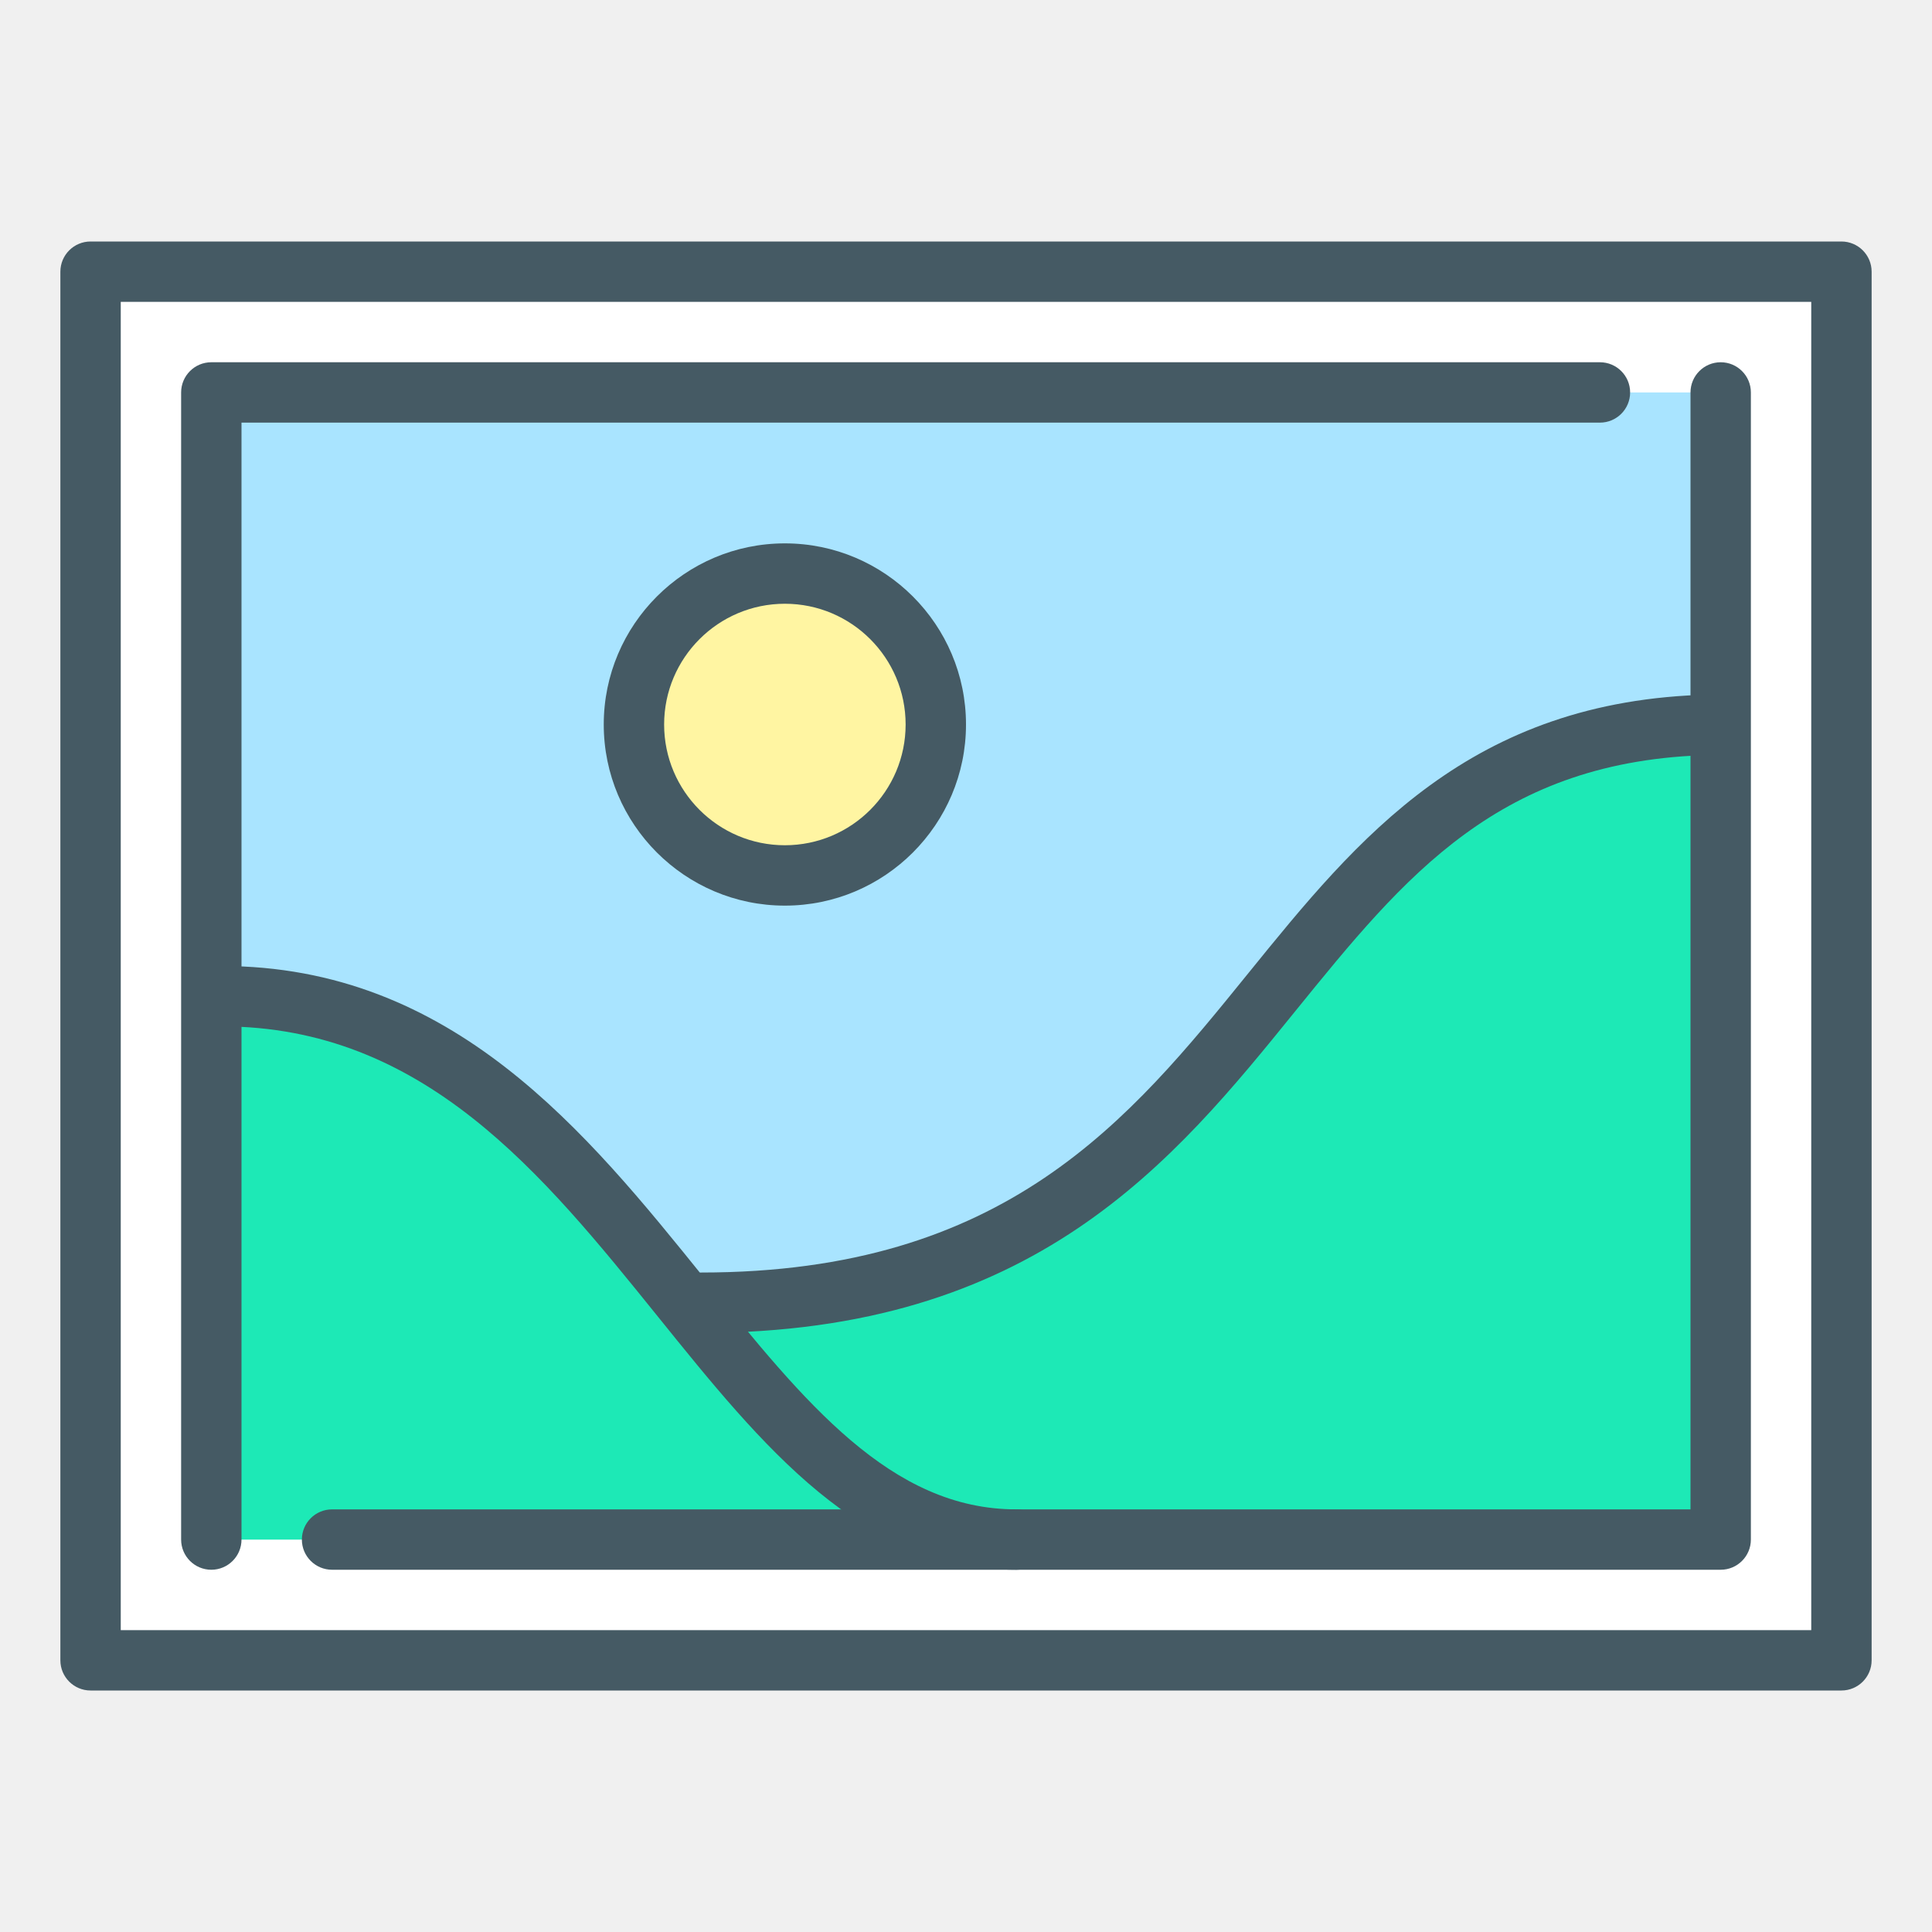
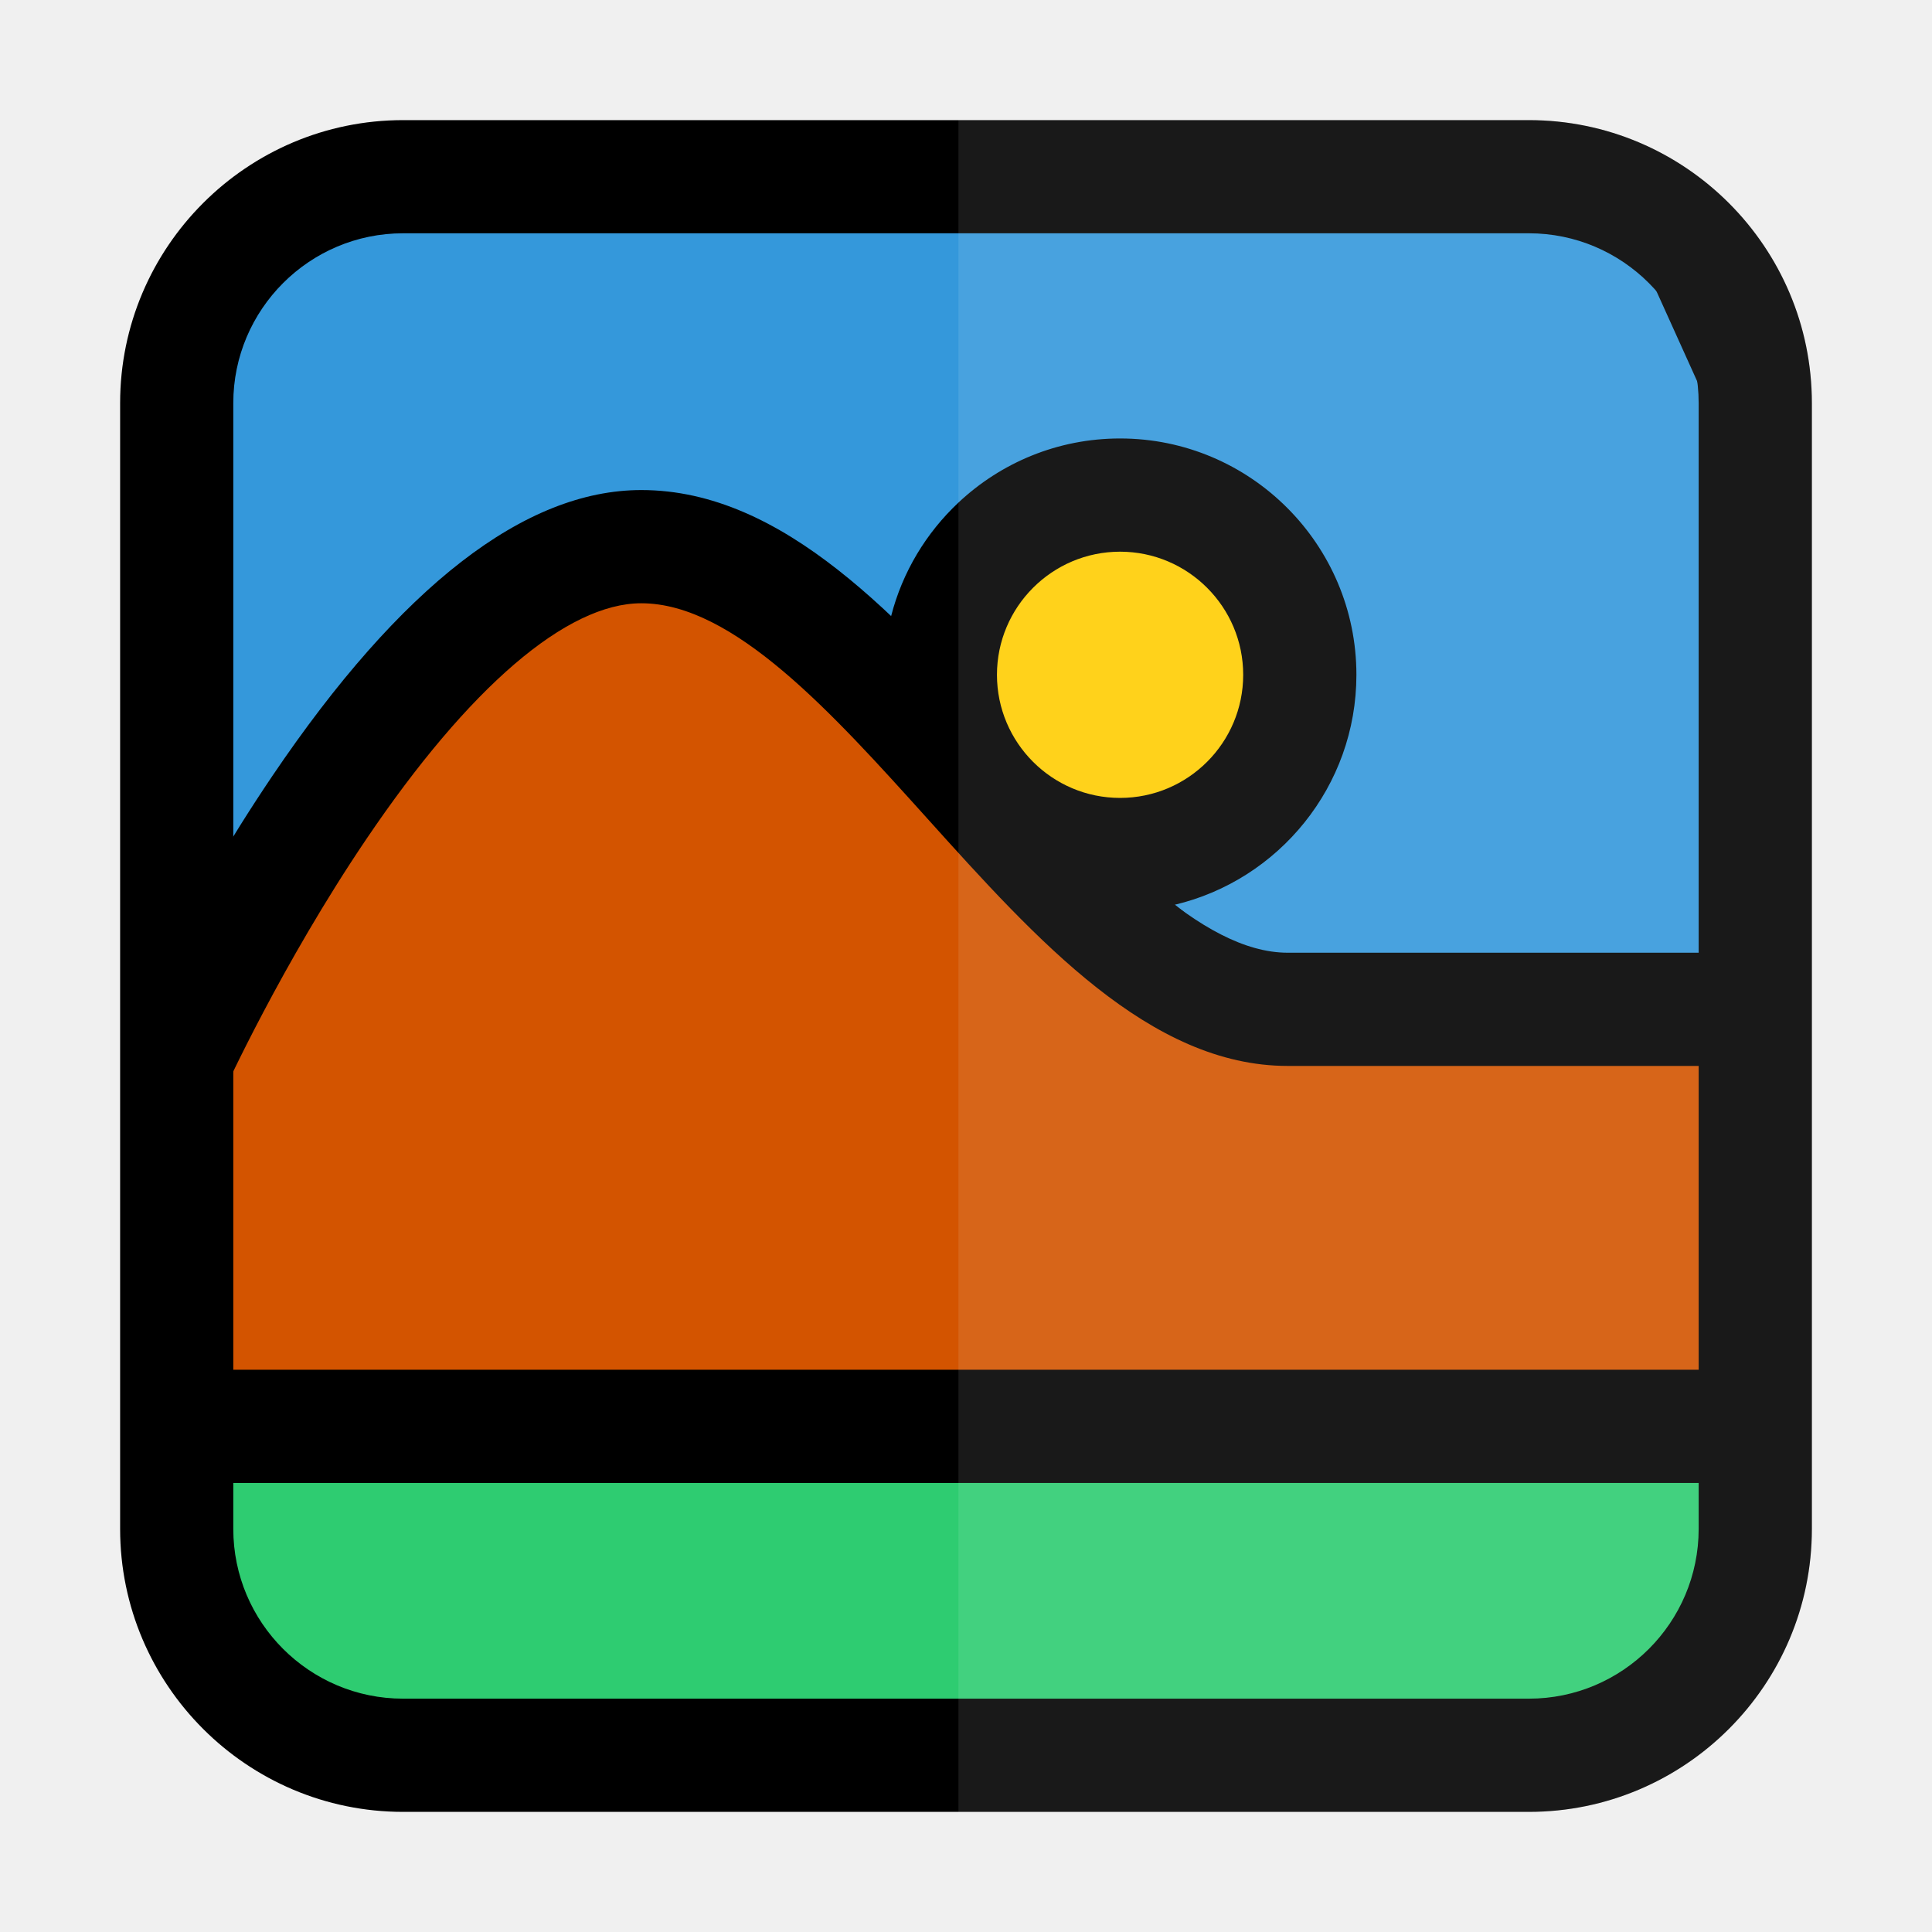
- <svg xmlns="http://www.w3.org/2000/svg" width="32" height="32" enable-background="new 0 0 32 32" viewBox="0 0 32 32">
-   <rect width="29" height="23" x="1.5" y="4.5" fill="#FFF" />
-   <path fill="#455A64" d="M30.5,28h-29C1.224,28,1,27.776,1,27.5v-23C1,4.224,1.224,4,1.5,4h29C30.776,4,31,4.224,31,4.5v23    C31,27.776,30.776,28,30.5,28z M2,27h28V5H2V27z" />
-   <rect width="25" height="19" x="3.5" y="6.5" fill="#A9E4FF" />
-   <path fill="#1DE9B6" d="M28.5,12.025l-0.023,0.001c-7.82,0-7.039,9.546-17.22,9.546C9.18,19.028,7.553,16.5,3.666,16.5l-0.166,9h25   C28.5,25.5,28.611,12.019,28.5,12.025z" />
-   <path fill="#455A64" d="M28.5 26h-23C5.224 26 5 25.776 5 25.5S5.224 25 5.5 25H28V6.5C28 6.224 28.224 6 28.5 6S29 6.224 29 6.5v19C29 25.776 28.776 26 28.5 26zM3.5 26C3.224 26 3 25.776 3 25.5v-19C3 6.224 3.224 6 3.5 6h23C26.776 6 27 6.224 27 6.5S26.776 7 26.5 7H4v18.5C4 25.776 3.776 26 3.5 26z" />
-   <path fill="#455A64" d="M16.834,26c-2.557,0-4.2-2.038-5.939-4.195C8.989,19.442,7.02,17,3.666,17c-0.277,0-0.5-0.224-0.5-0.5   s0.223-0.5,0.5-0.5c3.832,0,6.049,2.751,8.006,5.178C13.326,23.229,14.756,25,16.834,25c0.276,0,0.5,0.224,0.5,0.5   S17.11,26,16.834,26z" />
-   <path fill="#455A64" d="M11.612,22.077c-0.276,0-0.5-0.224-0.5-0.5s0.224-0.5,0.5-0.5c5.048,0,7.093-2.524,9.07-4.965   c1.802-2.223,3.663-4.521,7.642-4.607c0.279-0.01,0.505,0.214,0.511,0.489c0.006,0.276-0.214,0.505-0.489,0.511   c-3.514,0.075-5.076,2.004-6.887,4.237C19.434,19.242,17.137,22.077,11.612,22.077z" />
-   <circle cx="13" cy="12" r="2.5" fill="#FFF5A2" />
-   <path fill="#455A64" d="M13,15c-1.654,0-3-1.346-3-3s1.346-3,3-3s3,1.346,3,3S14.654,15,13,15z M13,10c-1.104,0-2,0.897-2,2    s0.896,2,2,2s2-0.897,2-2S14.104,10,13,10z" />
+ <svg xmlns="http://www.w3.org/2000/svg" width="40" height="40" viewBox="0 0 40 40" fill="none">
+   <path d="M4.805 5.43C4.805 5.43 4.57 3.867 13.867 3.867C23.164 3.867 33.867 3.867 33.867 3.867L35.703 7.93V20.586H25.977C25.977 20.586 20.352 16.732 17.383 13.971C14.414 11.211 12.539 11.055 10.508 12.617C8.477 14.18 3.555 21.445 3.555 21.445V7.383L4.805 5.43Z" fill="#3498DB" stroke="black" stroke-miterlimit="10" />
+   <path d="M23.19 17.214C24.981 17.214 26.432 15.762 26.432 13.971C26.432 12.181 24.981 10.729 23.19 10.729C21.399 10.729 19.948 12.181 19.948 13.971C19.948 15.762 21.399 17.214 23.19 17.214Z" fill="#FFCD02" stroke="black" stroke-miterlimit="10" />
+   <path d="M3.984 29.531H36.437V21.055H26.432C26.432 21.055 17.714 14.179 16.055 12.227C14.396 10.274 12.338 11.445 11.072 12.227C9.805 13.008 3.984 20.819 3.984 20.819V29.531Z" fill="#D35400" stroke="black" stroke-miterlimit="10" />
+   <path d="M3.984 29.531H35.703C35.703 29.531 36.836 36.445 32.07 36.445C27.305 36.445 8.008 36.445 8.008 36.445C8.008 36.445 3.984 36.648 3.984 29.531Z" fill="#2ECC71" stroke="black" stroke-miterlimit="10" />
+   <path d="M35.703 28.359H3.984V30.703H35.703V28.359Z" fill="black" />
+   <path d="M4.631 22.603L2.496 21.636C2.547 21.522 3.781 18.814 5.641 16.062C8.295 12.137 10.865 10.146 13.278 10.146C16.228 10.146 18.622 12.804 20.937 15.374C22.864 17.513 24.856 19.725 26.661 19.725H36.437V22.069H26.661C23.812 22.069 21.465 19.463 19.196 16.943C17.224 14.754 15.185 12.49 13.278 12.49C11.735 12.49 9.712 14.225 7.583 17.375C5.833 19.963 4.642 22.577 4.631 22.603Z" fill="black" />
+   <path d="M23.19 9.078C21.896 9.078 20.72 9.582 19.844 10.405C19.177 11.031 18.684 11.841 18.45 12.755C18.35 13.144 18.297 13.551 18.297 13.971C18.297 14.107 18.302 14.242 18.313 14.375C18.327 14.537 18.348 14.698 18.377 14.855V14.855C18.569 15.905 19.096 16.837 19.844 17.537C20.72 18.36 21.896 18.864 23.19 18.864C23.304 18.864 23.417 18.86 23.53 18.852C23.576 18.849 23.621 18.845 23.666 18.841C23.888 18.82 24.105 18.783 24.318 18.733C26.474 18.223 28.083 16.281 28.083 13.971C28.083 11.273 25.888 9.078 23.19 9.078ZM23.19 16.52C21.784 16.52 20.641 15.377 20.641 13.971C20.641 12.566 21.784 11.422 23.19 11.422C24.596 11.422 25.739 12.566 25.739 13.971C25.739 15.377 24.596 16.52 23.19 16.52Z" fill="black" />
+   <path d="M31.654 2.487H8.346C5.115 2.487 2.487 5.115 2.487 8.346V31.654C2.487 34.885 5.115 37.513 8.346 37.513H31.654C34.885 37.513 37.513 34.885 37.513 31.654V8.346C37.513 5.115 34.885 2.487 31.654 2.487ZM35.169 31.654C35.169 33.593 33.593 35.169 31.654 35.169H8.346C6.407 35.169 4.83 33.593 4.83 31.654V8.346C4.83 6.407 6.407 4.83 8.346 4.83H31.654C33.593 4.83 35.169 6.407 35.169 8.346V31.654V31.654Z" fill="black" />
+   <path opacity="0.1" d="M37.513 8.346V31.654C37.513 34.885 34.885 37.513 31.654 37.513H19.844V2.487H31.654C34.885 2.487 37.513 5.115 37.513 8.346Z" fill="white" />
</svg>
